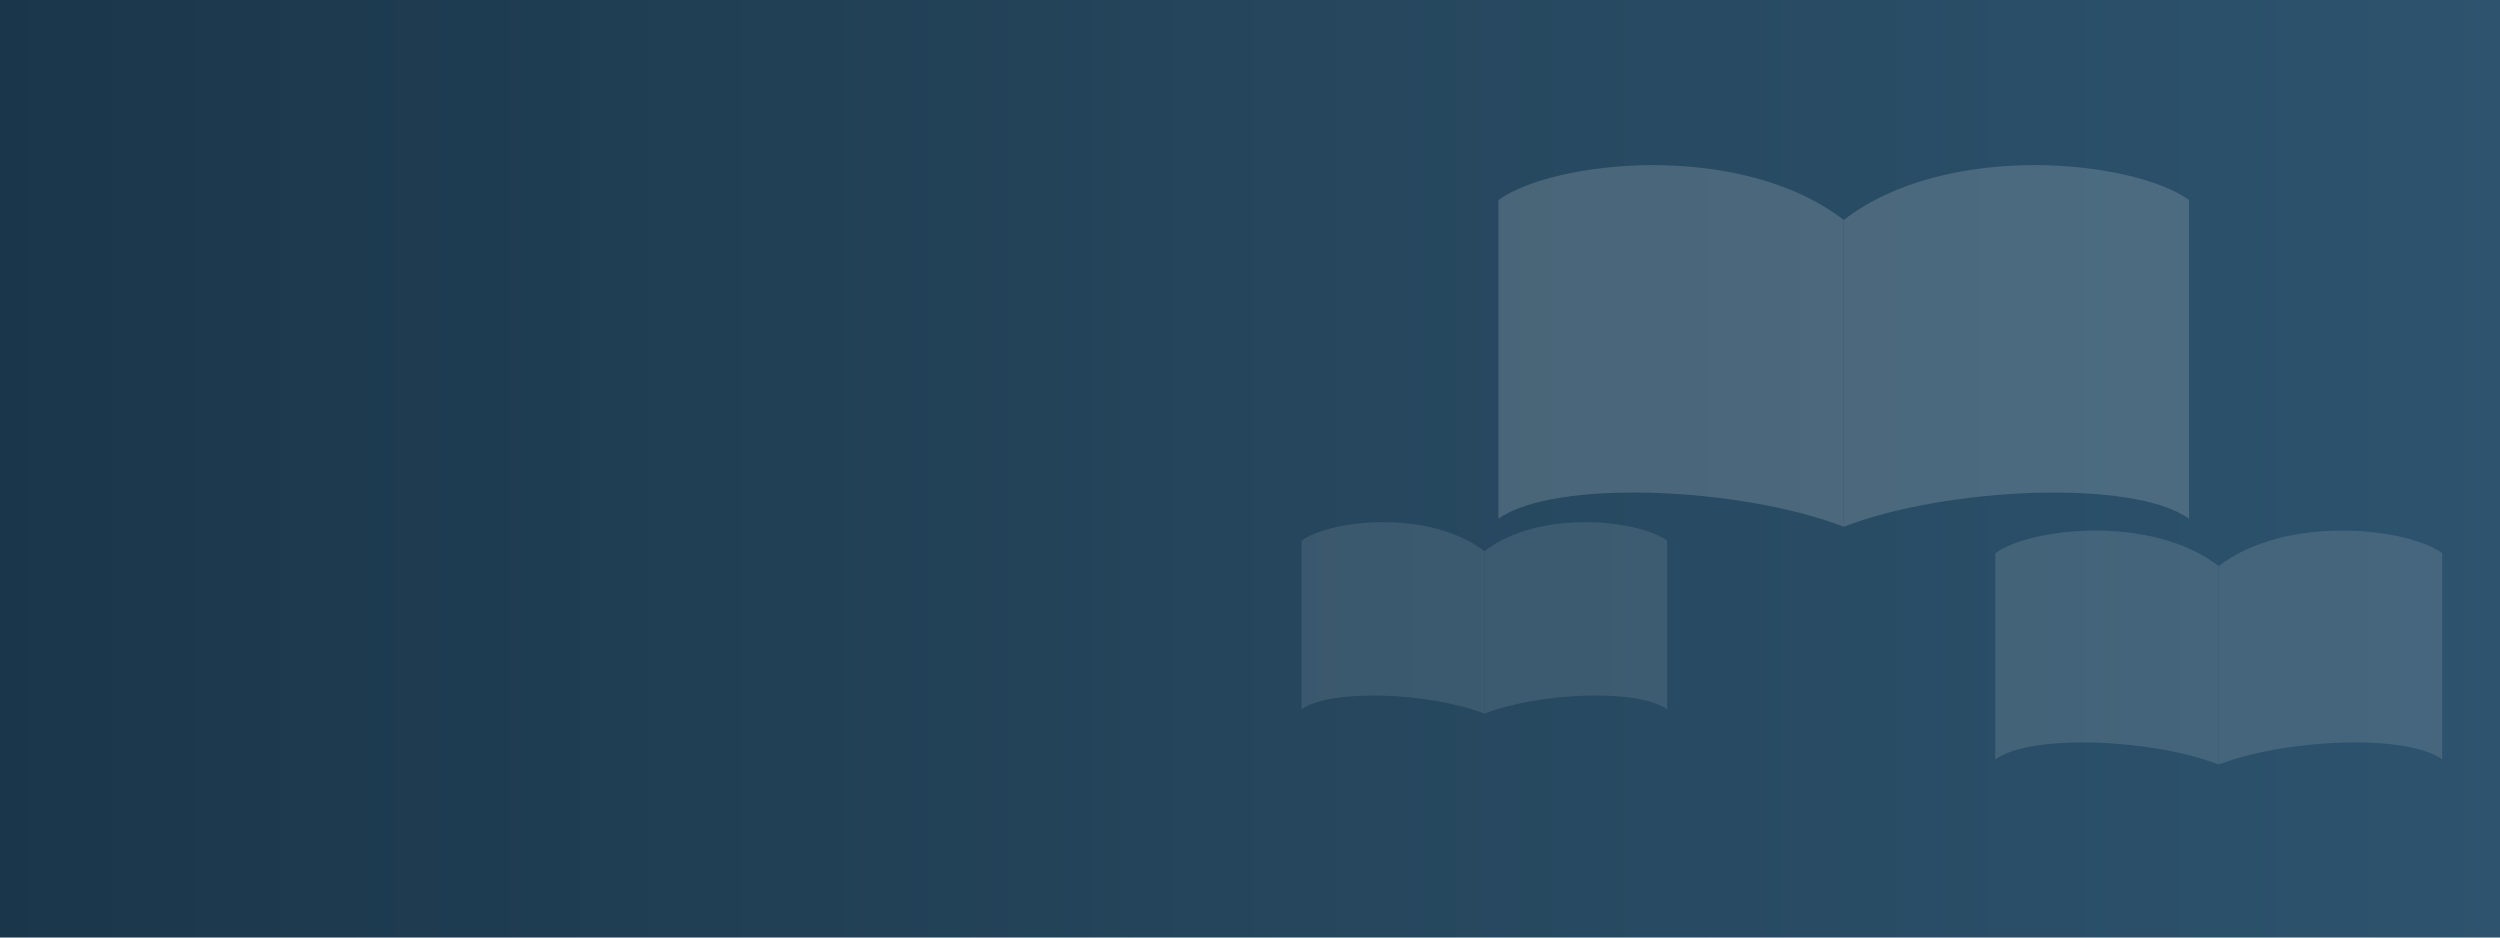
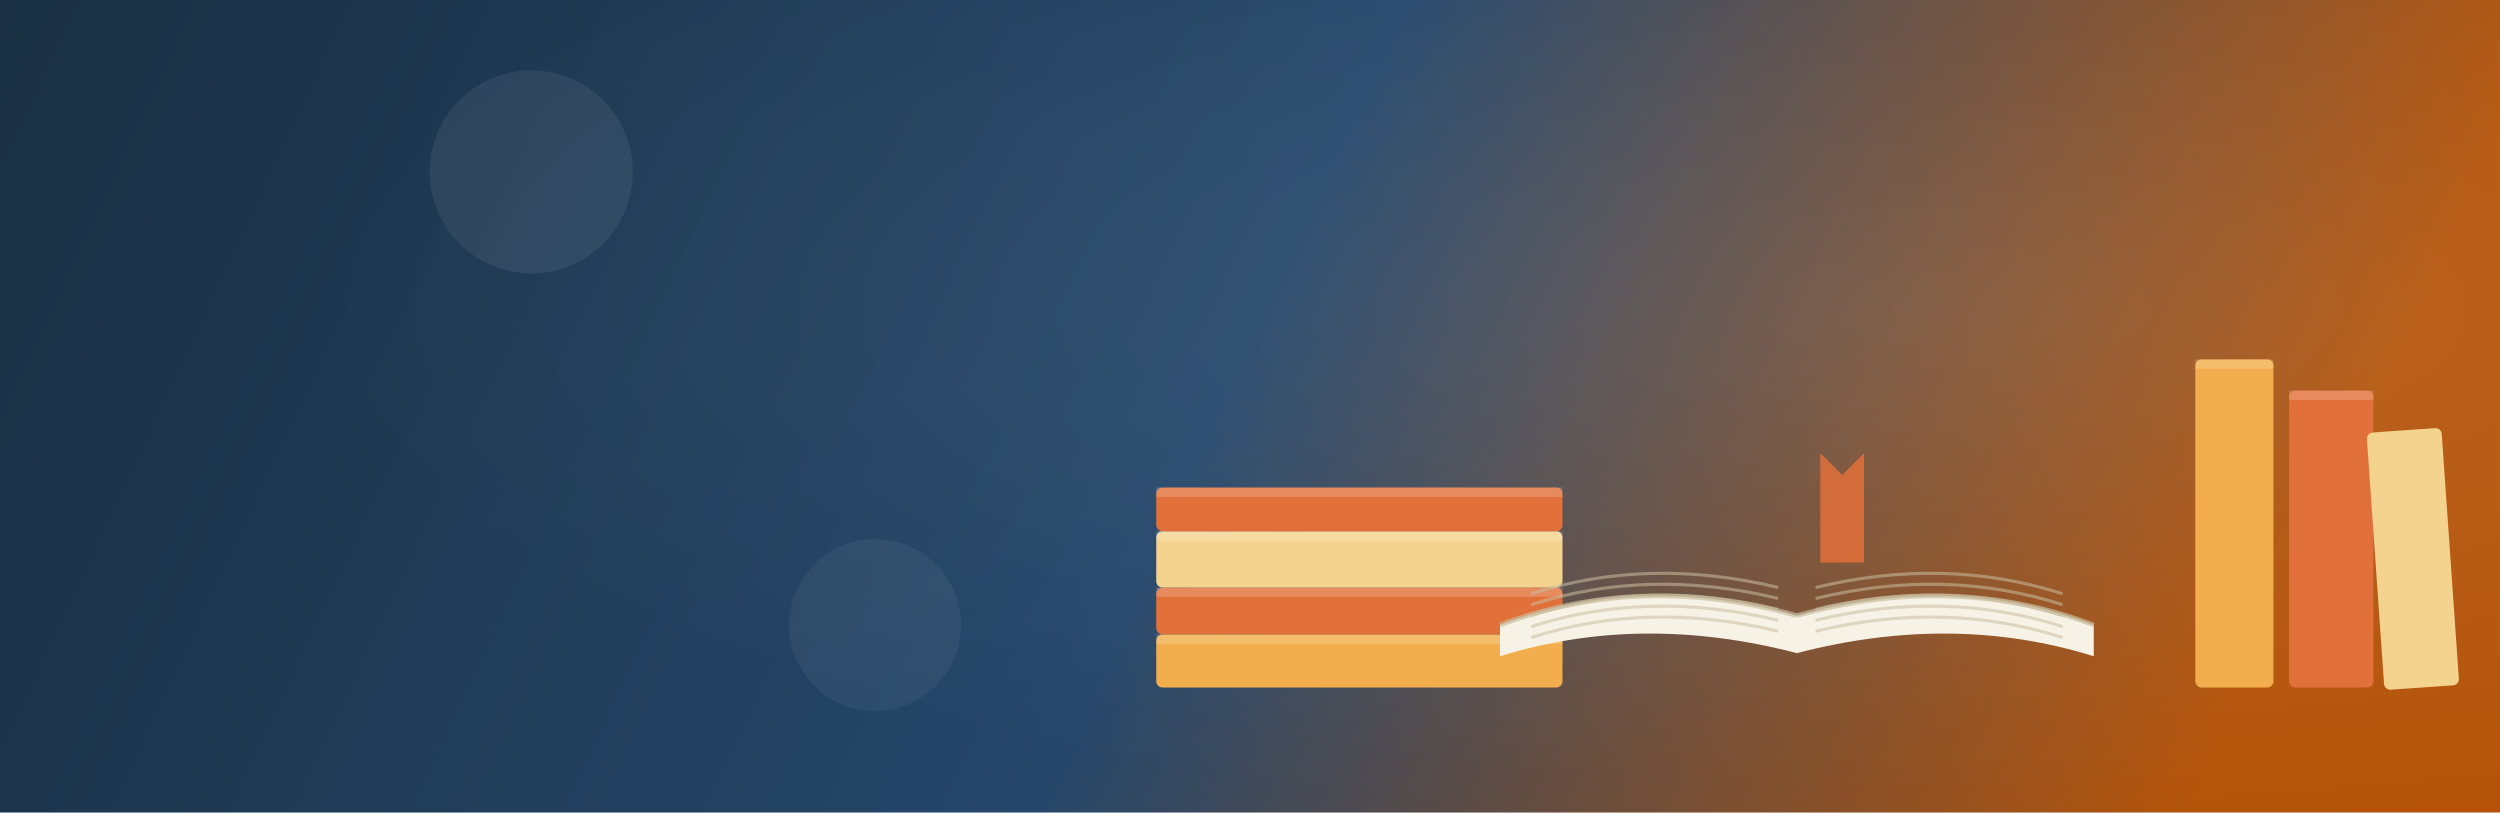
- <svg xmlns="http://www.w3.org/2000/svg" viewBox="0 0 1600 600">
+ <svg xmlns="http://www.w3.org/2000/svg" viewBox="0 0 1600 520">
  <defs>
-     <linearGradient id="books-g" x1="0" y1="0" x2="1" y2="0">
-       <stop offset="0" stop-color="#1a364a" />
-       <stop offset="0.55" stop-color="#26475e" />
-       <stop offset="1" stop-color="#2d536e" />
+     <linearGradient id="books-g" x1="0" y1="0" x2="1" y2="0.15">
+       <stop offset="0" stop-color="#1a2f42" />
+       <stop offset="0.55" stop-color="#25476b" />
+       <stop offset="1" stop-color="#b45309" />
    </linearGradient>
+     <radialGradient id="books-g-glow" cx="78%" cy="38%" r="65%">
+       <stop offset="0" stop-color="#ffffff" stop-opacity="0.10" />
+       <stop offset="1" stop-color="#ffffff" stop-opacity="0" />
+     </radialGradient>
  </defs>
-   <rect width="1600" height="600" fill="url(#books-g)" />
-   <g transform="translate(1180,230)" opacity="0.16">
-     <path d="M 0 -89.25 C -66.3 -140.25 -185.64 -127.5 -221.0 -102.0 L -221.0 102.0 C -185.64 76.5 -66.3 81.6 0 107.1 Z" fill="#ffffff" />
-     <path d="M 0 -89.25 C 66.3 -140.25 185.64 -127.5 221.0 -102.0 L 221.0 102.0 C 185.64 76.5 66.3 81.6 0 107.1 Z" fill="#ffffff" />
+   <rect width="1600" height="520" fill="url(#books-g)" />
+   <rect width="1600" height="520" fill="url(#books-g-glow)" />
+   <g transform="translate(870,440)">
+     <rect x="-130.0" y="-34" width="260" height="34" rx="4" fill="#f2ae4c" />
+     <rect x="-130.0" y="-34" width="260" height="6" fill="#ffffff" opacity="0.18" />
+     <rect x="-130.0" y="-64" width="260" height="30" rx="4" fill="#e2703a" />
+     <rect x="-130.0" y="-64" width="260" height="6" fill="#ffffff" opacity="0.18" />
+     <rect x="-130.0" y="-100" width="260" height="36" rx="4" fill="#f4d38f" />
+     <rect x="-130.0" y="-100" width="260" height="6" fill="#ffffff" opacity="0.18" />
+     <rect x="-130.0" y="-128" width="260" height="28" rx="4" fill="#e2703a" />
+     <rect x="-130.0" y="-128" width="260" height="6" fill="#ffffff" opacity="0.18" />
  </g>
-   <g transform="translate(1420,420)" opacity="0.12">
-     <path d="M 0 -57.75 C -42.9 -90.75 -120.12 -82.5 -143.0 -66.0 L -143.0 66.0 C -120.12 49.5 -42.9 52.8 0 69.3 Z" fill="#ffffff" />
-     <path d="M 0 -57.75 C 42.9 -90.75 120.12 -82.5 143.0 -66.0 L 143.0 66.0 C 120.12 49.5 42.9 52.8 0 69.3 Z" fill="#ffffff" />
+   <g transform="translate(1150,400)">
+     <path d="M -190 0 Q -100 -34 0 -6 Q 100 -34 190 0 L 190 20 Q 100 -8 0 18 Q -100 -8 -190 20 Z" fill="#f7f2e6" />
+     <path d="M -190 0 Q -100 -34 0 -6" fill="none" stroke="#c9bd9e" stroke-width="3" opacity="0.7" />
+     <path d="M 190 0 Q 100 -34 0 -6" fill="none" stroke="#c9bd9e" stroke-width="3" opacity="0.7" />
+     <path d="M -170 -20 Q -95 -44 -12 -24" stroke="#c9bd9e" stroke-width="2" fill="none" opacity="0.55" />
+     <path d="M 170 -20 Q 95 -44 12 -24" stroke="#c9bd9e" stroke-width="2" fill="none" opacity="0.55" />
+     <path d="M -170 -13 Q -95 -37 -12 -17" stroke="#c9bd9e" stroke-width="2" fill="none" opacity="0.55" />
+     <path d="M 170 -13 Q 95 -37 12 -17" stroke="#c9bd9e" stroke-width="2" fill="none" opacity="0.55" />
+     <path d="M -170 -6 Q -95 -30 -12 -10" stroke="#c9bd9e" stroke-width="2" fill="none" opacity="0.55" />
+     <path d="M 170 -6 Q 95 -30 12 -10" stroke="#c9bd9e" stroke-width="2" fill="none" opacity="0.55" />
+     <path d="M -170 1 Q -95 -23 -12 -3" stroke="#c9bd9e" stroke-width="2" fill="none" opacity="0.55" />
+     <path d="M 170 1 Q 95 -23 12 -3" stroke="#c9bd9e" stroke-width="2" fill="none" opacity="0.55" />
+     <path d="M -170 8 Q -95 -16 -12 4" stroke="#c9bd9e" stroke-width="2" fill="none" opacity="0.55" />
+     <path d="M 170 8 Q 95 -16 12 4" stroke="#c9bd9e" stroke-width="2" fill="none" opacity="0.55" />
  </g>
-   <g transform="translate(950,400)" opacity="0.1">
-     <path d="M 0 -47.25 C -35.1 -74.25 -98.28 -67.5 -117.0 -54.0 L -117.0 54.0 C -98.28 40.5 -35.1 43.2 0 56.7 Z" fill="#ffffff" />
-     <path d="M 0 -47.25 C 35.1 -74.25 98.28 -67.5 117.0 -54.0 L 117.0 54.0 C 98.28 40.5 35.1 43.2 0 56.7 Z" fill="#ffffff" />
+   <g transform="translate(1430,440)">
+     <rect x="-25.0" y="-210" width="50" height="210" rx="4" fill="#f2ae4c" />
+     <rect x="-25.0" y="-210" width="50" height="6" fill="#ffffff" opacity="0.18" />
  </g>
+   <g transform="translate(1492,440)">
+     <rect x="-27" y="-190" width="54" height="190" rx="4" fill="#e2703a" />
+     <rect x="-27" y="-190" width="54" height="6" fill="#ffffff" opacity="0.18" />
+   </g>
+   <g transform="translate(1550,440) rotate(-4)">
+     <rect x="-24" y="-165" width="48" height="165" rx="4" fill="#f4d38f" />
+   </g>
+   <path d="M 1165 360 l 0 -70 l 14 14 l 14 -14 l 0 70 z" fill="#e2703a" opacity="0.85" />
+   <circle cx="340" cy="110" r="65.0" fill="#ffffff" opacity="0.07" />
+   <circle cx="560" cy="400" r="55.0" fill="#ffffff" opacity="0.05" />
</svg>
